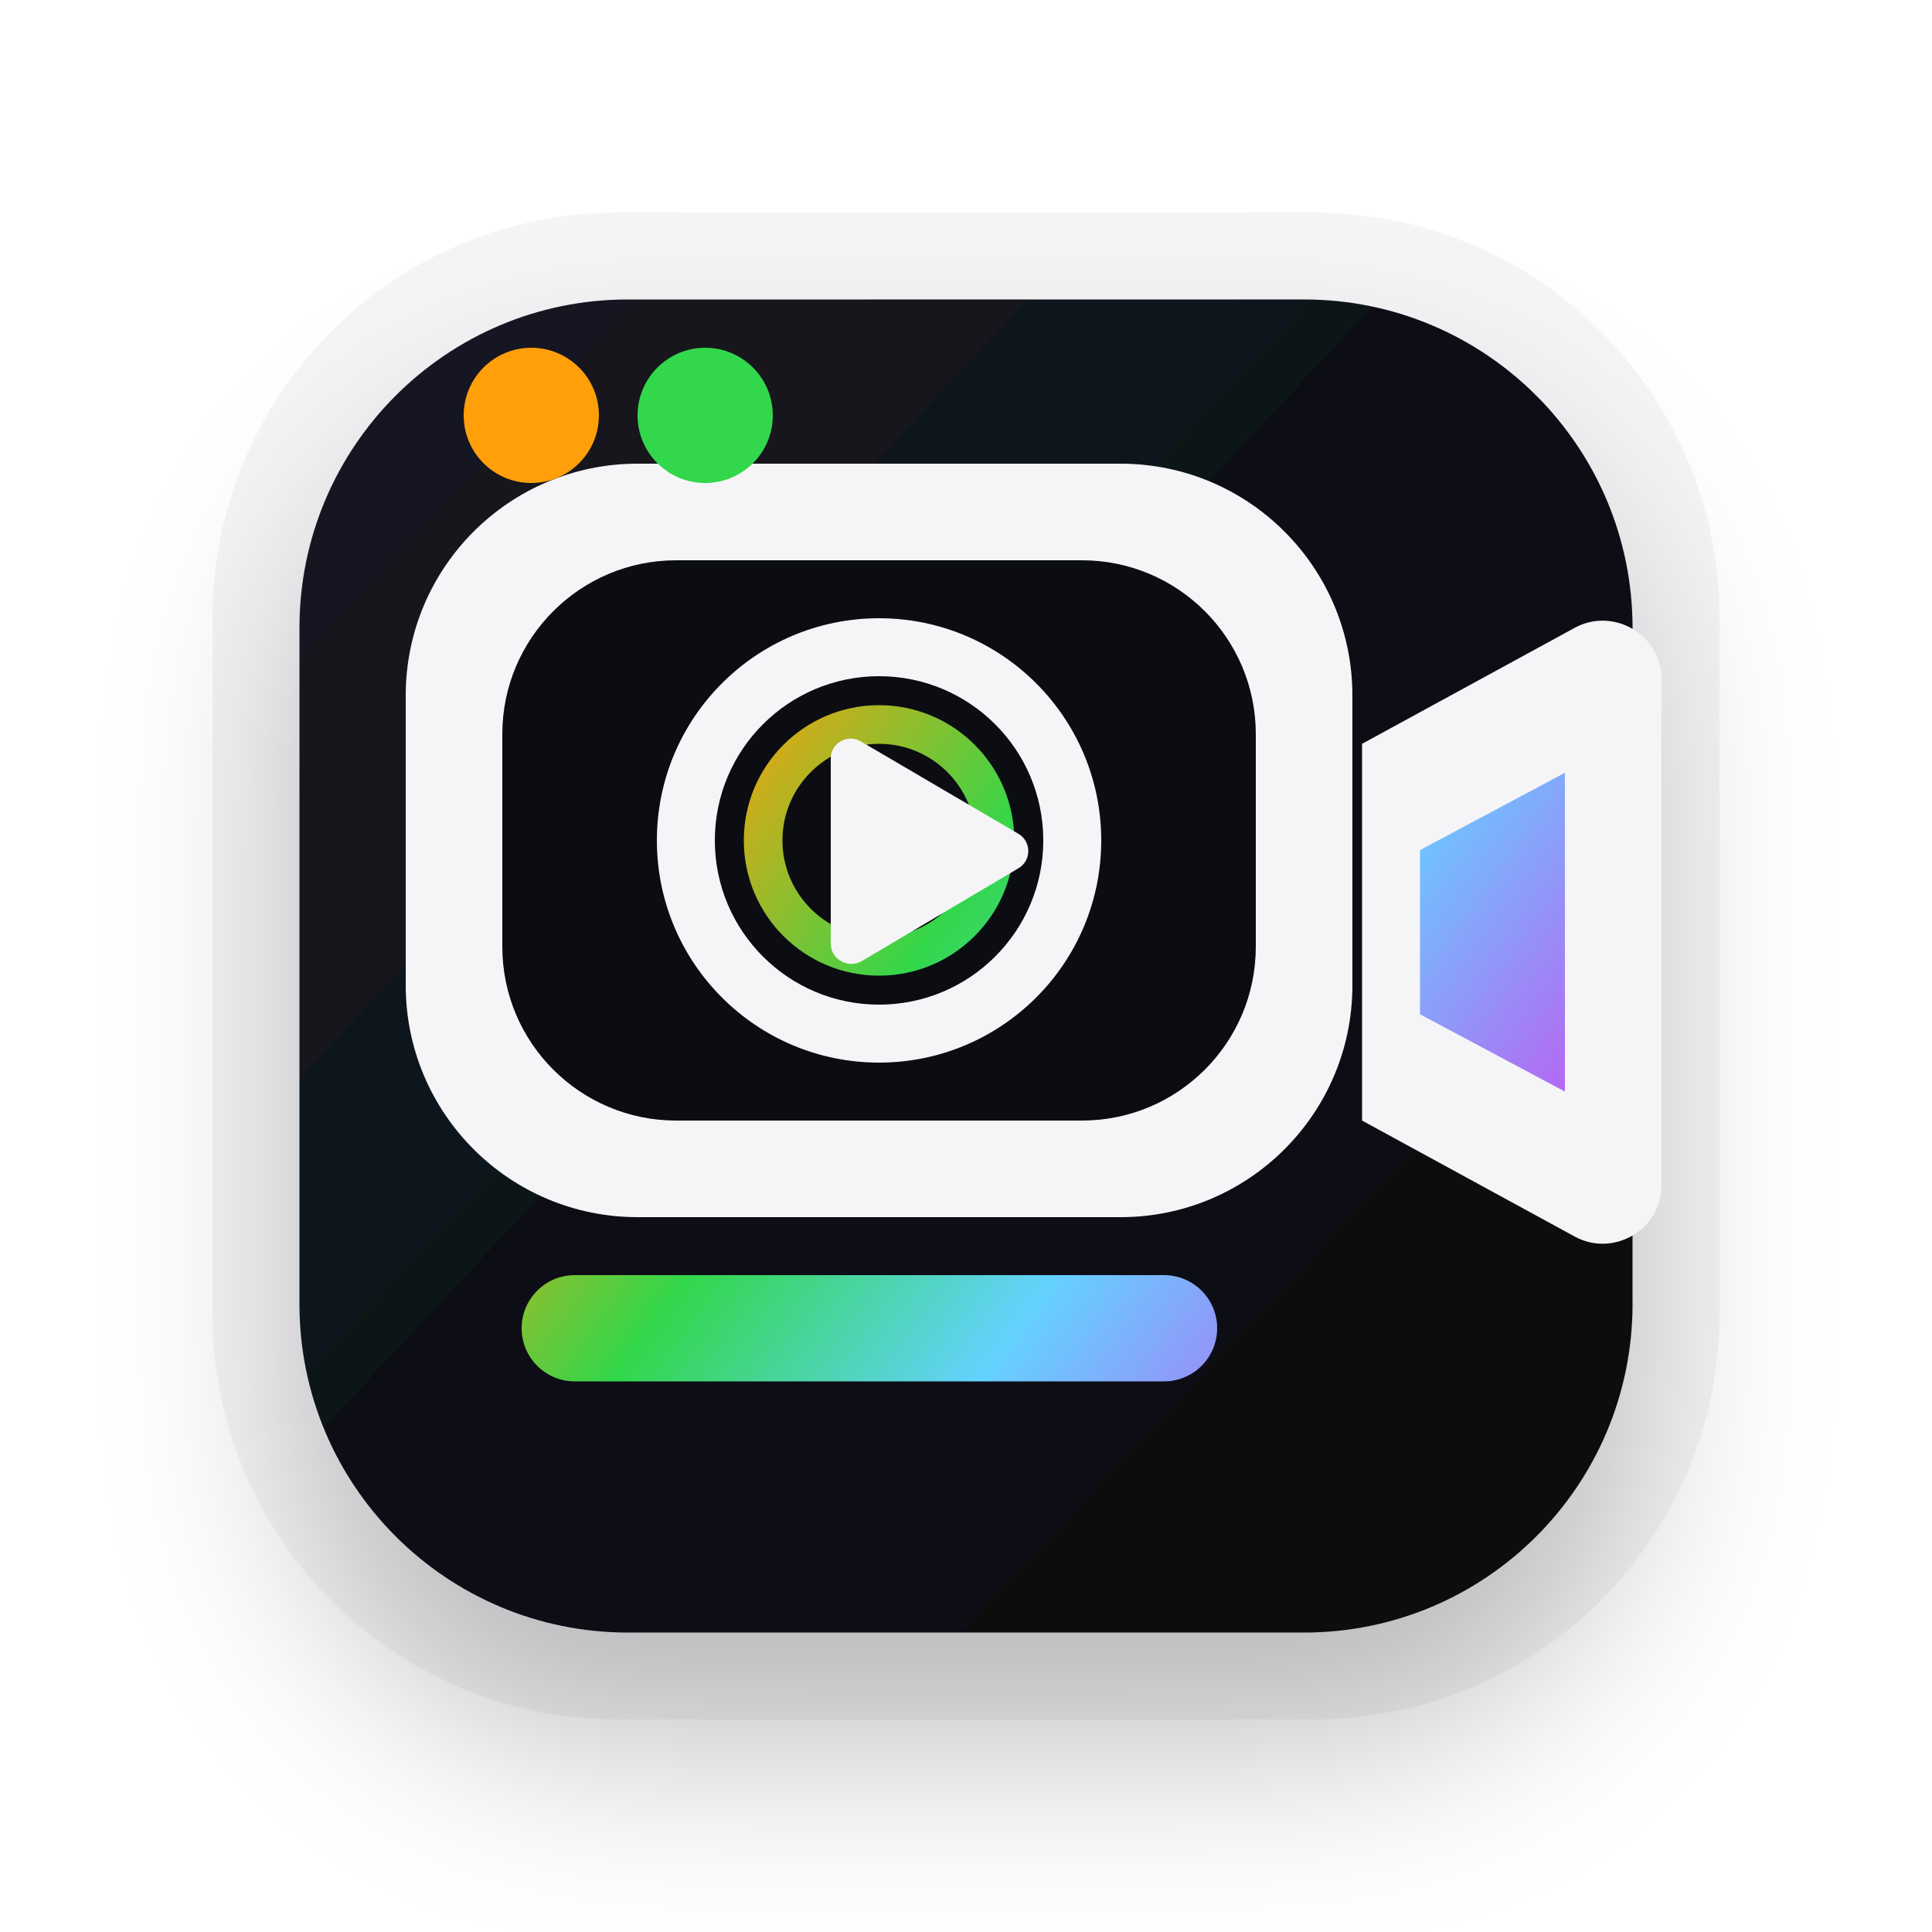
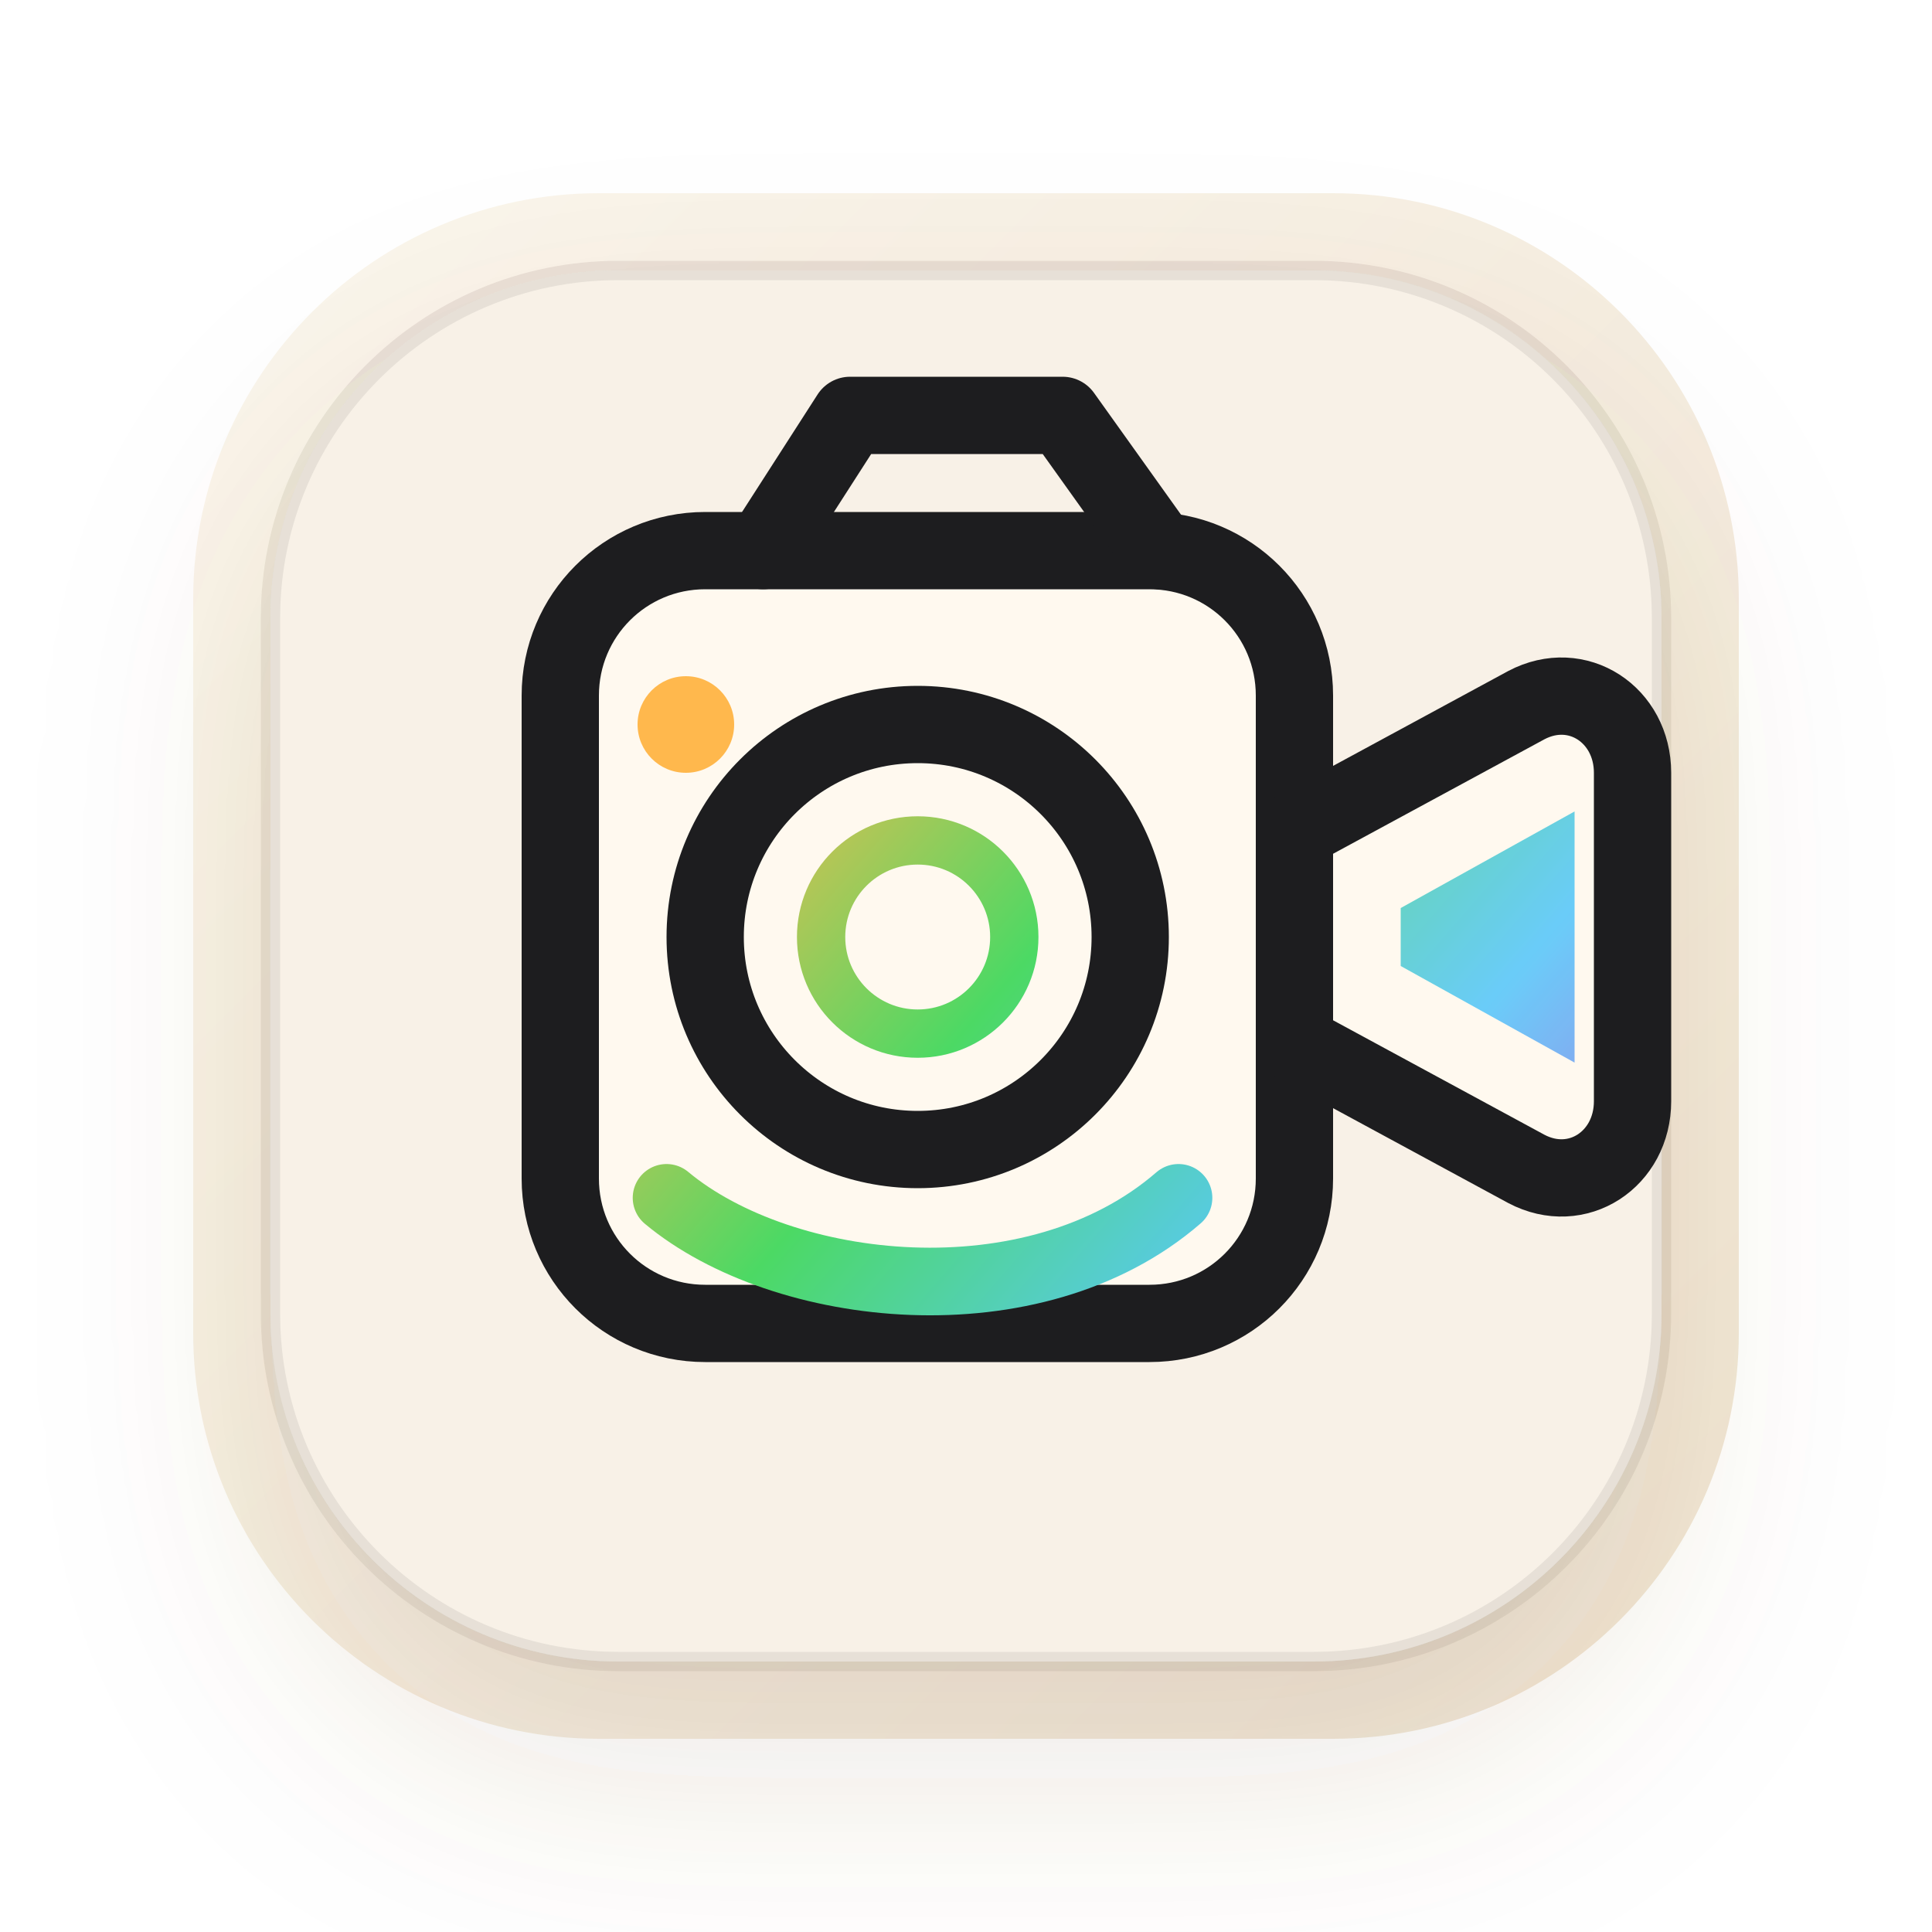
<svg xmlns="http://www.w3.org/2000/svg" width="200" height="200" viewBox="0 0 200 200" fill="none">
  <defs>
-     <linearGradient id="case" x1="38" y1="42" x2="162" y2="158" gradientUnits="userSpaceOnUse">
-       <stop stop-color="#151821" />
-       <stop offset="1" stop-color="#07080D" />
+     <linearGradient id="softRainbow" x1="42" y1="44" x2="165" y2="151" gradientUnits="userSpaceOnUse">
+       <stop stop-color="#FF3B5F" />
+       <stop offset="0.28" stop-color="#FFB84D" />
+       <stop offset="0.52" stop-color="#4CD964" />
+       <stop offset="0.76" stop-color="#5AC8FA" />
+       <stop offset="1" stop-color="#AF52DE" />
    </linearGradient>
-     <linearGradient id="rainbow" x1="46" y1="62" x2="150" y2="137" gradientUnits="userSpaceOnUse">
-       <stop stop-color="#FF375F" />
-       <stop offset="0.23" stop-color="#FF9F0A" />
-       <stop offset="0.48" stop-color="#32D74B" />
-       <stop offset="0.72" stop-color="#64D2FF" />
-       <stop offset="1" stop-color="#BF5AF2" />
+     <linearGradient id="cream" x1="24" y1="24" x2="176" y2="176" gradientUnits="userSpaceOnUse">
+       <stop stop-color="#FBF6EC" />
+       <stop offset="1" stop-color="#F0E5D4" />
    </linearGradient>
-     <filter id="shadow" x="-25%" y="-25%" width="150%" height="150%">
-       <feDropShadow dx="0" dy="12" stdDeviation="10" flood-color="#000" flood-opacity=".24" />
+     <filter id="softShadow" x="-25%" y="-25%" width="150%" height="150%">
+       <feDropShadow dx="0" dy="12" stdDeviation="12" flood-color="#7A5B3D" flood-opacity=".13" />
    </filter>
  </defs>
-   <rect x="22" y="22" width="156" height="156" rx="42" fill="#F5F5F7" />
-   <rect x="31" y="31" width="138" height="138" rx="34" fill="url(#case)" filter="url(#shadow)" />
-   <rect x="42" y="48" width="98" height="78" rx="24" fill="#F5F5F7" />
-   <rect x="52" y="58" width="78" height="58" rx="18" fill="#0B0D12" />
-   <path d="M141 77L163 65C167 62.8 172 65.7 172 70.3V122.7C172 127.3 167 130.2 163 128L141 116V77Z" fill="#F5F5F7" />
-   <path d="M147 88L162 80V113L147 105V88Z" fill="url(#rainbow)" />
-   <circle cx="91" cy="87" r="23" fill="#F5F5F7" />
-   <circle cx="91" cy="87" r="17" fill="#0B0D12" />
-   <circle cx="91" cy="87" r="12" stroke="url(#rainbow)" stroke-width="4" />
-   <path d="M86 78.5C86 76.9 87.8 75.9 89.2 76.8L105.4 86.3C106.8 87.1 106.8 89.1 105.4 89.9L89.2 99.5C87.8 100.3 86 99.3 86 97.7V78.5Z" fill="#F5F5F7" />
-   <rect x="54" y="132" width="72" height="11" rx="5.5" fill="url(#rainbow)" />
-   <circle cx="55" cy="43" r="7" fill="#FF9F0A" />
-   <circle cx="73" cy="43" r="7" fill="#32D74B" />
+   <rect x="20" y="20" width="160" height="160" rx="42" fill="url(#cream)" />
+   <rect x="28" y="28" width="144" height="144" rx="36" fill="#F8F1E7" stroke="rgba(29,29,31,.08)" stroke-width="2" filter="url(#softShadow)" />
+   <path d="M58 72C58 63.7 64.7 57 73 57H119C127.3 57 134 63.7 134 72V122C134 130.3 127.3 137 119 137H73C64.7 137 58 130.3 58 122V72Z" fill="#FFF9EF" stroke="#1D1D1F" stroke-width="8" stroke-linejoin="round" />
+   <path d="M134 86L158 73C163.3 70.2 169 74 169 80V114C169 120 163.3 123.8 158 121L134 108V86Z" fill="#FFF9EF" stroke="#1D1D1F" stroke-width="8" stroke-linejoin="round" />
+   <circle cx="95" cy="97" r="22" fill="#FFF9EF" stroke="#1D1D1F" stroke-width="8" />
+   <circle cx="95" cy="97" r="10" stroke="url(#softRainbow)" stroke-width="5" />
+   <path d="M79 57L88 43H110L120 57" stroke="#1D1D1F" stroke-width="8" stroke-linecap="round" stroke-linejoin="round" />
+   <path d="M69 124C81 134 107 137 122 124" stroke="url(#softRainbow)" stroke-width="7" stroke-linecap="round" />
+   <path d="M145 94L163 84V110L145 100V94Z" fill="url(#softRainbow)" opacity=".9" />
+   <circle cx="71" cy="75" r="5" fill="#FFB84D" />
</svg>
